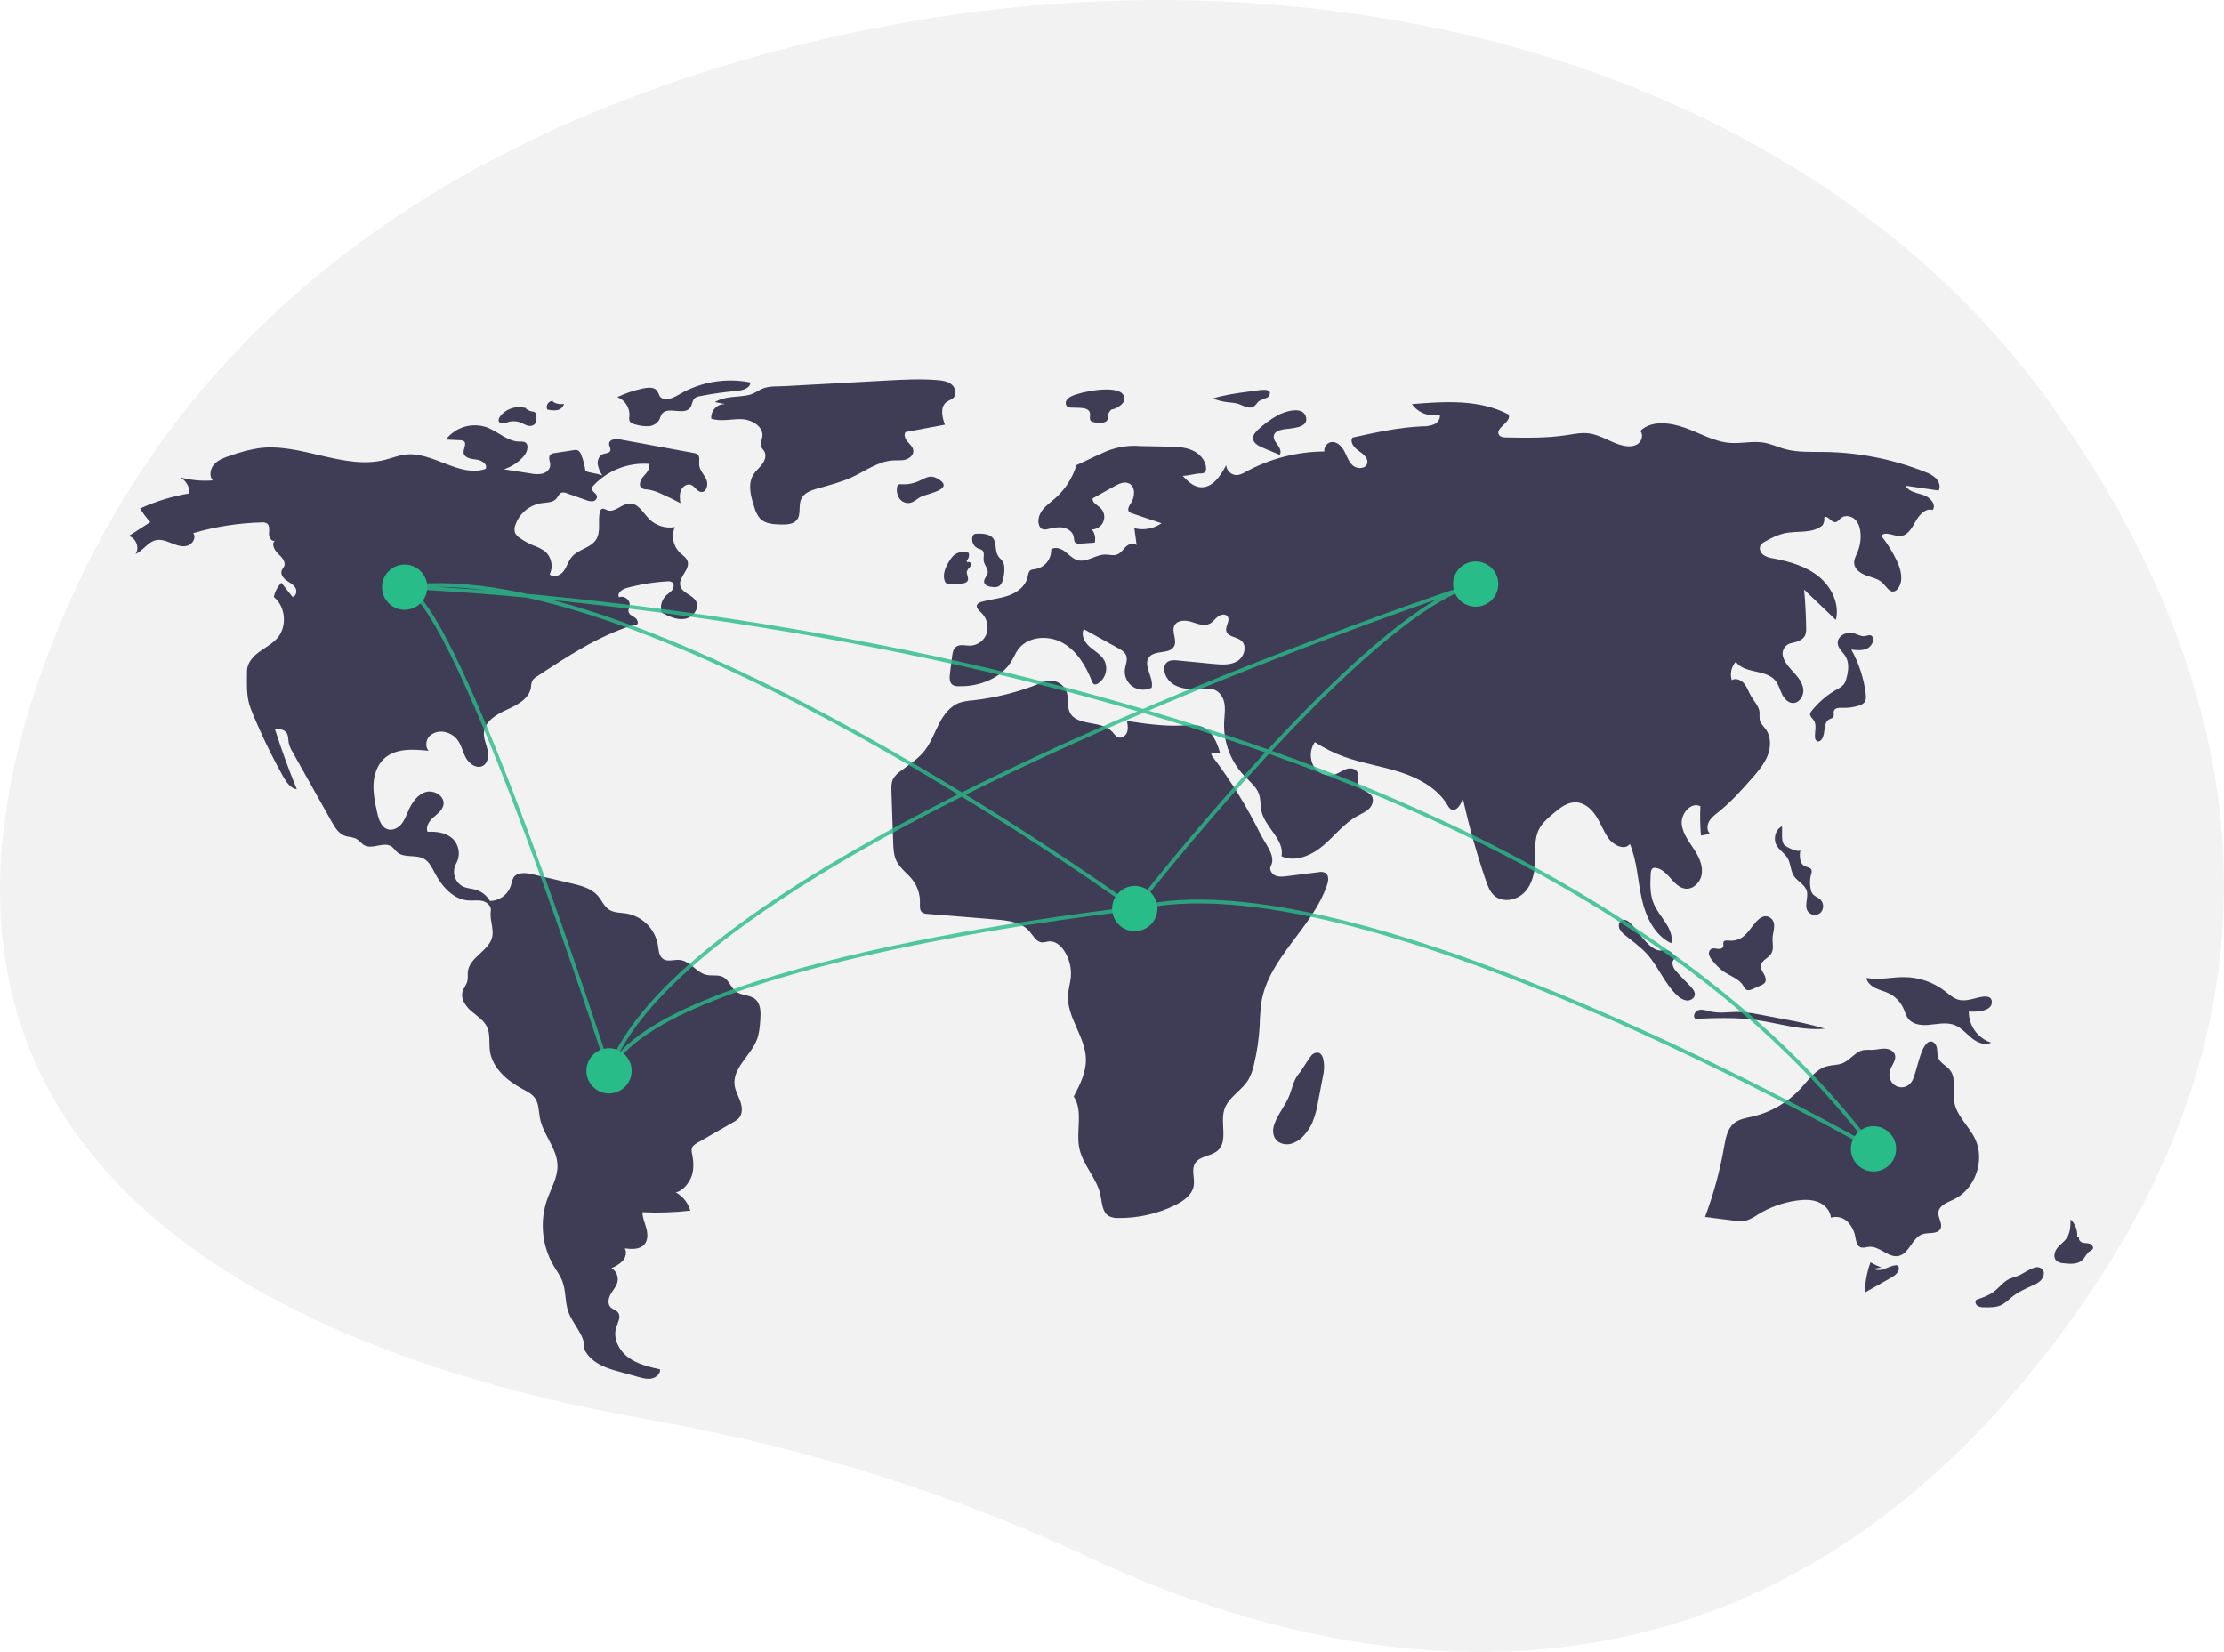
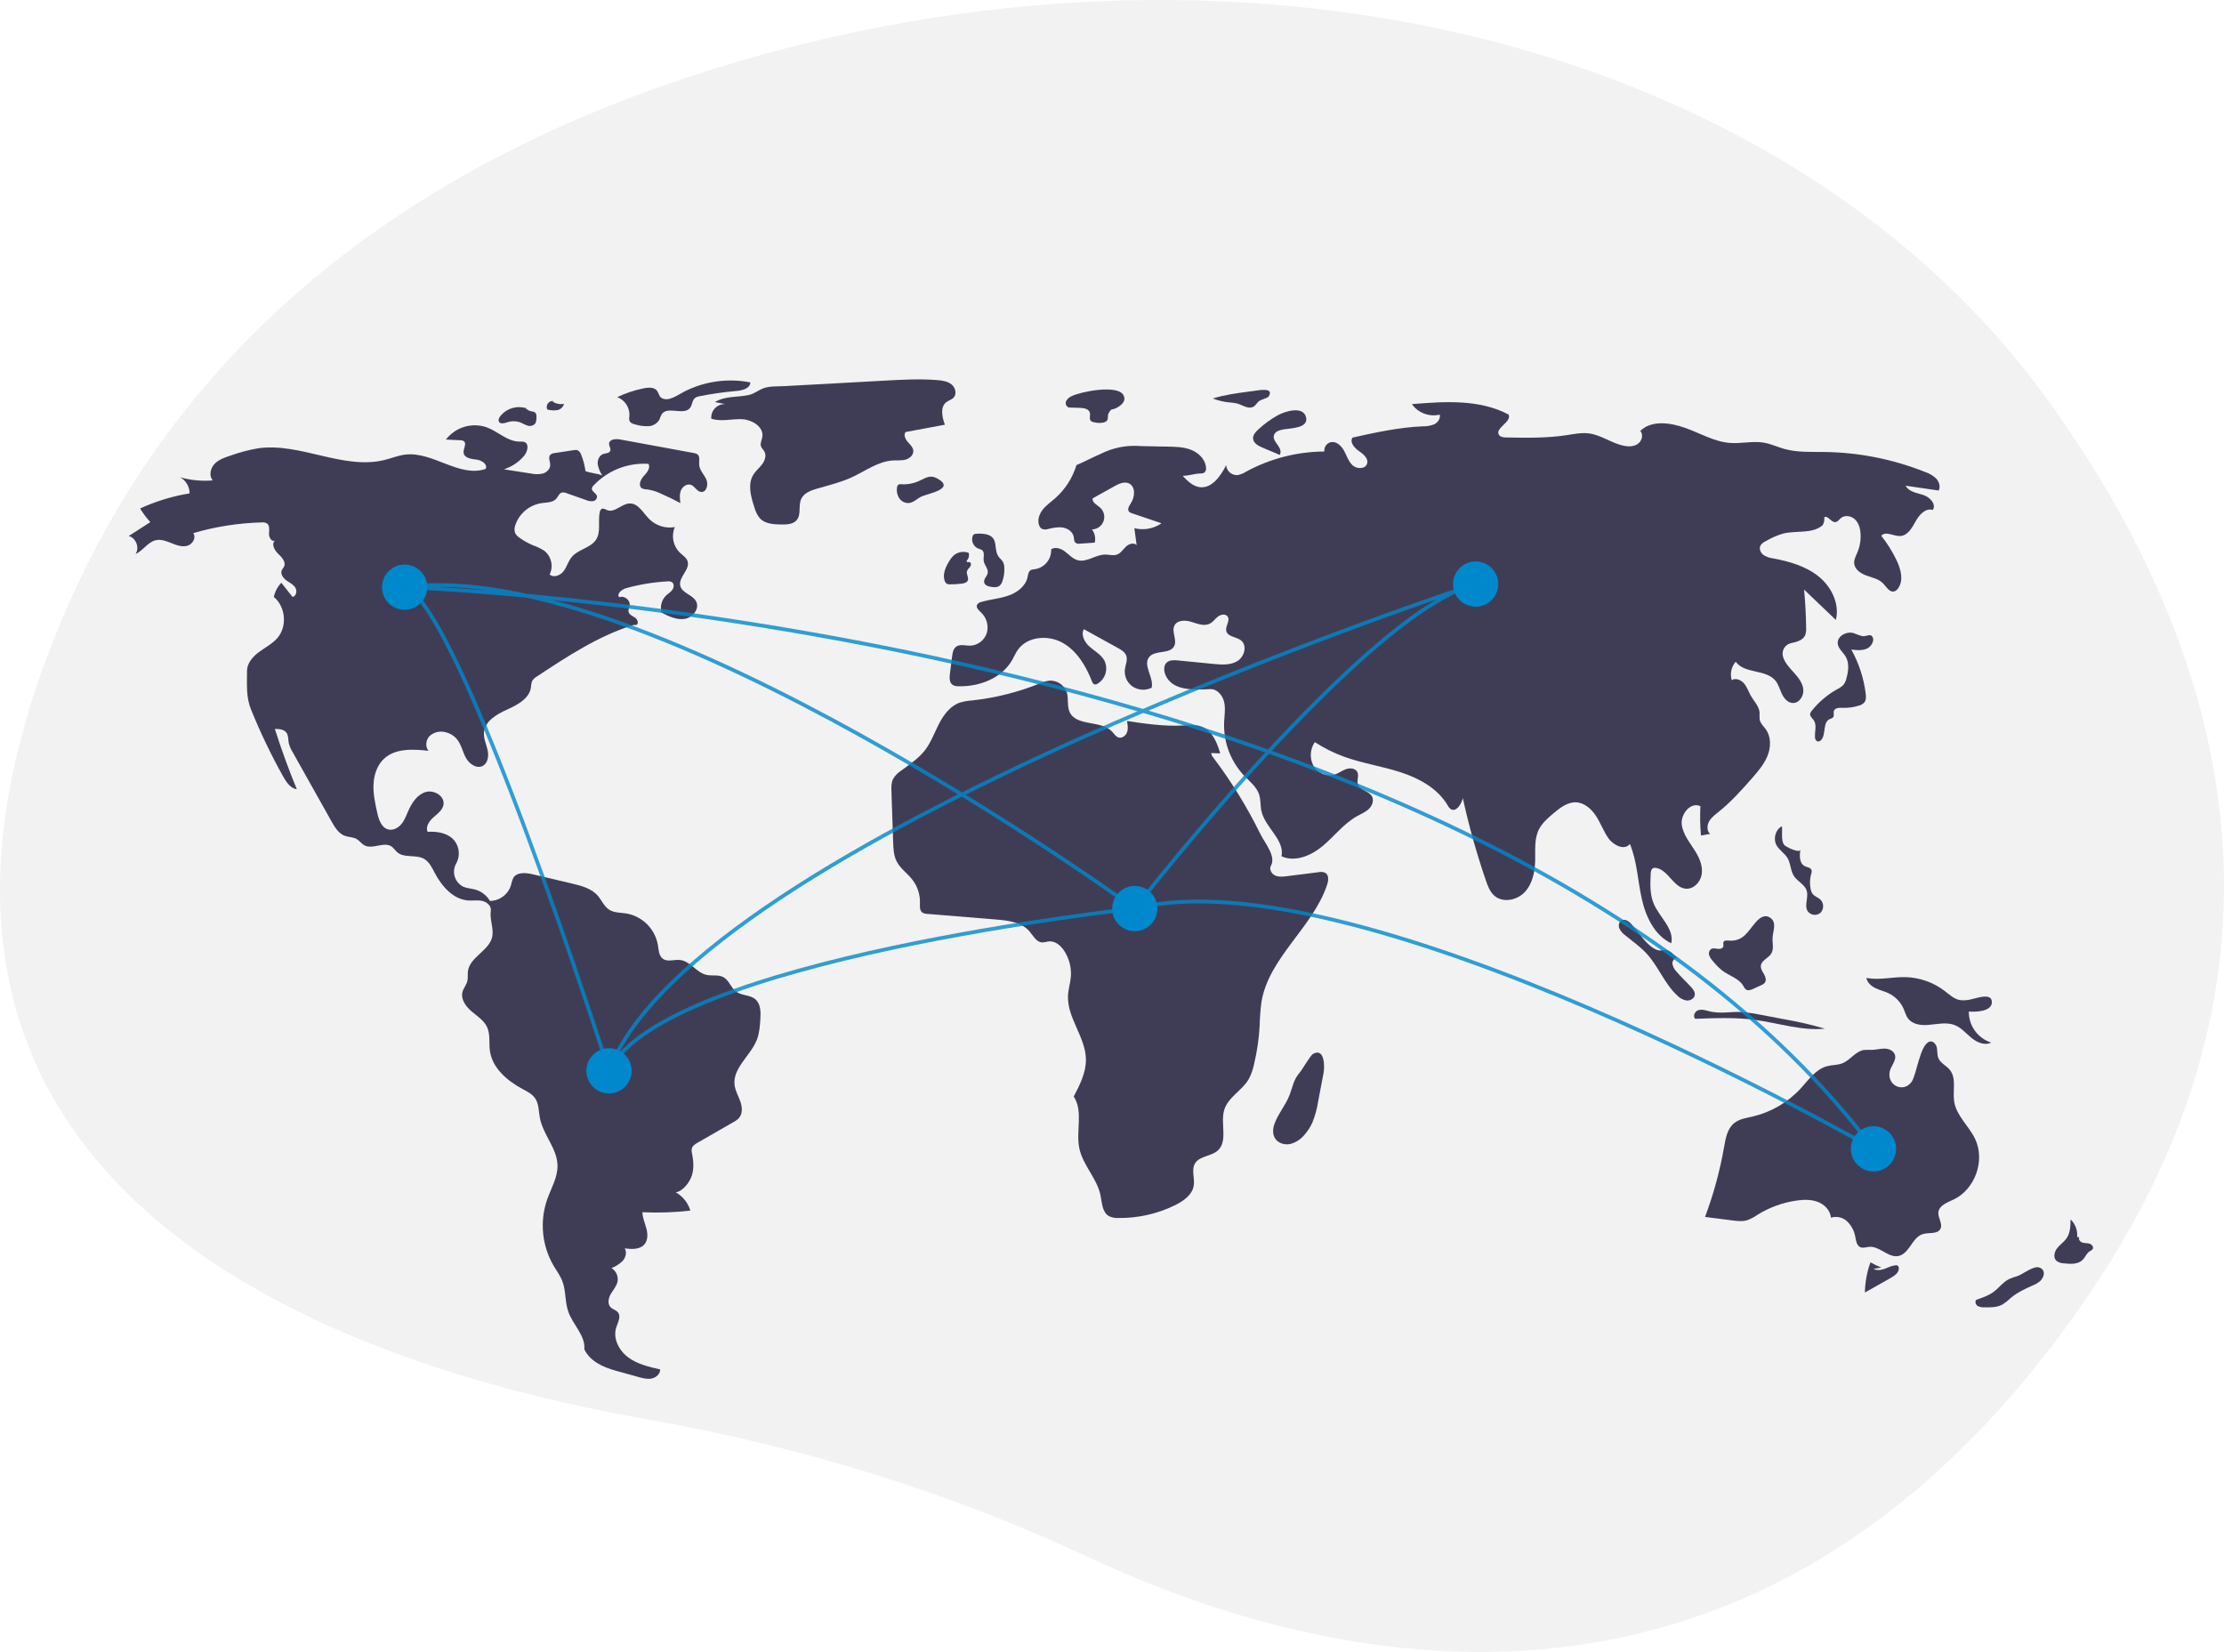
<svg xmlns="http://www.w3.org/2000/svg" id="e37c00f5-ff96-45aa-87ea-1a24b78ba7bd" data-name="Layer 1" width="1176.606" height="873.979" viewBox="0 0 1176.606 873.979">
  <path d="M1095.664,225.463C962.121,39.632,680.019-35.748,402.58,45.439,255.907,88.36,114.487,174.358,44.402,340.88-80.881,638.554,182.167,733.624,354.172,763.924c83.172,14.651,161.507,39.263,233.089,72.771C716.045,896.979,944,950.398,1115.894,699.286,1240.482,517.28,1184.616,349.244,1095.664,225.463Z" transform="translate(-11.69692 -13.01074)" fill="#f2f2f2" />
  <path d="M321.429,262.228a34.385,34.385,0,0,0-2.248-8.605,3.895,3.895,0,0,0-1.98-2.439,4.08,4.08,0,0,0-1.965-.022l-10.087,1.544a3.867,3.867,0,0,0-2.302.894c-1.314,1.382-.02,3.607-.06,5.513-.045,2.143-1.95,3.883-4.015,4.459a15.177,15.177,0,0,1-6.38-.079l-14.105-2.192a23.256,23.256,0,0,0,10.671-7.121c1.856-2.199,2.844-6.304.161-7.345a6.585,6.585,0,0,0-2.45-.197c-6.391.05-11.419-5.286-17.402-7.533a19.241,19.241,0,0,0-21.655,6.455l7.514.362a3.335,3.335,0,0,1,2.001.534c1.647,1.353-.401,3.952-.169,6.07.301,2.752,3.956,3.34,6.711,3.619s6.25,2.517,4.925,4.948c-13.847,4.769-27.937-9.323-42.479-7.588-3.68.439-7.156,1.885-10.749,2.794-21.951,5.554-44.644-9.264-67.068-6.126a85.163,85.163,0,0,0-14.64,3.861c-3.052,1.002-6.235,2.085-8.453,4.409s-3.061,6.298-.961,8.729a49.126,49.126,0,0,1-17.216-1.636,9.645,9.645,0,0,1,4.959,8.5A102.145,102.145,0,0,0,85.821,282.014a44.073,44.073,0,0,0,5.416,7.215l-11.445,7.353c3.867.974,5.866,6.247,3.617,9.54,4.009-1.784,6.494-6.398,10.782-7.333,2.809-.613,5.667.536,8.331,1.616s5.593,2.126,8.352,1.316,4.793-4.387,3.04-6.666a142.719,142.719,0,0,1,36.253-5.664,4.547,4.547,0,0,1,2.746.521c1.598,1.109,1.178,3.504,1.092,5.447s1.429,4.497,3.165,3.621c-2.043,1.772-.297,5.108,1.664,6.971s4.323,4.434,3.123,6.858c-.313.633-.845,1.139-1.146,1.777-.89,1.884.523,4.081,2.189,5.332s3.707,2.126,4.864,3.858.632,4.765-1.438,5.007l-5.882-7.469a15.314,15.314,0,0,0-3.974,7.53c6.238,5.099,7.176,15.478,1.954,21.613-2.669,3.135-6.464,5.04-9.776,7.486s-6.377,5.928-6.369,10.045c.014,7.113-.567,13.721,2.099,20.316a312.966,312.966,0,0,0,16.99,35.447c1.681,3.006,3.853,6.301,7.258,6.819q-6.455-15.714-11.621-31.917c2.243.009,4.836.187,6.151,2.004,1.089,1.505.855,3.551,1.193,5.378a16.659,16.659,0,0,0,2.124,4.994L187.123,447.636c1.704,3.034,3.658,6.292,6.913,7.521,2.082.786,4.49.638,6.406,1.769,1.502.887,2.513,2.46,4.044,3.296,4.329,2.361,10.349-2.167,14.394.652,1.157.806,1.893,2.087,2.958,3.01,3.736,3.236,9.865,1.071,14.179,3.485,2.78,1.556,4.22,4.667,5.703,7.486,3.714,7.062,9.723,13.981,17.683,14.543,2.5.177,5.054-.297,7.498.259s4.85,2.689,4.457,5.164c-.673,4.244,1.424,8.891.861,13.151-1.026,7.76-12.032,11.169-12.978,18.939-.207,1.701.117,3.457-.288,5.122-.496,2.041-2.029,3.702-2.574,5.731-1.032,3.844,1.722,7.67,4.748,10.256s6.635,4.816,8.289,8.437c1.748,3.827.89,8.289,1.458,12.457,1.241,9.1,9.102,15.847,17.191,20.197,2.465,1.325,5.111,2.608,6.706,4.908,2.082,3.001,1.875,6.957,2.57,10.543,1.703,8.782,9.095,16.017,9.305,24.96.149,6.356-3.384,12.122-5.495,18.12a42.257,42.257,0,0,0,3.451,35.046c1.579,2.666,3.467,5.18,4.584,8.07,1.993,5.158,1.346,11.02,3.184,16.235,2.43,6.895,9.106,12.589,8.467,19.872,3.031,6.294,9.724,9.387,16.454,11.26l12.062,3.357c2.309.643,4.723,1.291,7.074.825s4.596-2.418,4.535-4.815c-5.915-1.334-12.019-2.752-16.895-6.357s-8.216-10.023-6.366-15.797c.858-2.678,2.683-5.769.948-7.982-.993-1.267-2.81-1.598-3.931-2.753-1.748-1.803-1.147-4.831.109-7.005s3.073-4.116,3.579-6.576a6.861,6.861,0,0,0-3.216-7.138,17.054,17.054,0,0,0,5.97-3.831c1.57-1.793,2.295-4.557,1.06-6.595,3.668.465,7.997.693,10.405-2.113,1.923-2.24,1.79-5.59,1.031-8.442s-2.044-5.624-2.084-8.575a156.267,156.267,0,0,0,25.353-.86,16.439,16.439,0,0,0-7.708-9.654c3.811-.645,7.282-5.207,8.486-8.879s.897-7.673.153-11.465a6.152,6.152,0,0,1-.114-3.004c.429-1.368,1.772-2.202,3.015-2.916l18.914-10.863a11.017,11.017,0,0,0,3.025-2.233c1.982-2.328,1.688-5.841.673-8.725s-2.64-5.595-3.031-8.627c-1.169-9.068,8.538-15.574,11.813-24.109,1.286-3.35,1.548-6.991,1.796-10.57.267-3.844.287-8.31-2.665-10.787-2.829-2.375-7.251-1.845-10.211-4.054-2.714-2.025-3.651-5.958-6.616-7.594-2.693-1.486-6.07-.541-9.065-1.239-5.274-1.23-8.592-7.308-13.978-7.871-3.039-.318-6.478,1.168-8.969-.602-2.195-1.559-2.283-4.694-2.7-7.353a20.536,20.536,0,0,0-16.575-16.628c-3.133-.502-6.544-.312-9.209-2.033-2.699-1.744-3.937-5.008-6.057-7.422-3.417-3.891-8.798-5.274-13.84-6.459l-20.506-4.821c-3.64-.856-8.332-1.31-10.286,1.879a14.738,14.738,0,0,0-1.217,3.827,11.85,11.85,0,0,1-11.144,8.388,13.179,13.179,0,0,0-7.772-6.013c-2.079-.579-4.305-.644-6.288-1.496a8.833,8.833,0,0,1-3.833-12.253,10.995,10.995,0,0,0-1.879-13.225c-3.487-3.131-8.532-3.887-13.207-3.574-1.225-2.672.823-5.687,3.03-7.629s4.886-3.851,5.366-6.751c.756-4.561-5.064-8.026-9.483-6.666s-7.24,5.652-9.104,9.883c-1.07,2.428-1.979,4.984-3.667,7.031s-4.405,3.513-6.975,2.856c-3.639-.93-5.044-5.253-5.849-8.921-1.081-4.922-2.167-9.912-1.941-14.946s1.923-10.203,5.635-13.61c6.049-5.553,15.328-5.009,23.491-4.123-1.929-2.173-1.452-5.835.612-7.881a8.96,8.96,0,0,1,8.121-1.995,11.191,11.191,0,0,1,6.291,3.762c2.32,2.828,2.979,6.647,4.733,9.857s5.696,5.948,8.923,4.226c2.787-1.488,3.23-5.353,2.536-8.435s-2.167-6.08-1.916-9.229c.479-6.01,6.709-9.627,12.206-12.102S291.737,382.615,292.608,376.65a10.73,10.73,0,0,1,.652-3.42,6.709,6.709,0,0,1,2.461-2.315c16.044-10.603,32.355-21.335,50.692-27.129.954-.301,1.066.034,2.038-.203,1.361-.786.459-2.962-.846-3.838s-3.048-1.549-3.379-3.085c-.243-1.129.422-2.238.595-3.381.425-2.807-2.933-5.399-5.541-4.276-1.473-1.951,1.442-4.217,3.798-4.866a103.15,103.15,0,0,1,21.67-3.54,3.903,3.903,0,0,1,2.466.419c1.231.853,1.074,2.808.201,4.025s-2.229,1.981-3.316,3.011a9.053,9.053,0,0,0-2.348,9.105c3.826,1.946,7.986,3.95,12.223,3.264s7.999-5.447,6.007-9.249c-1.855-3.541-7.426-4.34-8.384-8.221-1.122-4.544,5.31-8.585,3.862-13.035-.635-1.949-2.577-3.097-4.068-4.504a12.221,12.221,0,0,1-2.674-13.552,15.419,15.419,0,0,1-13.523-4.232c-3.234-3.264-5.815-8.414-10.408-8.267-4.215.134-7.845,5.051-11.786,3.551-.97-.369-1.992-1.12-2.931-.68a2.422,2.422,0,0,0-1.093,1.815c-1.002,4.788.721,10.244-1.888,14.382-2.84,4.503-9.409,5.127-12.852,9.187-1.869,2.204-2.593,5.174-4.311,7.498s-5.364,3.801-7.425,1.776a10.235,10.235,0,0,0-2.78-12.445,27.309,27.309,0,0,0-6.141-2.987,36.422,36.422,0,0,1-6.861-3.824,6.758,6.758,0,0,1-2.519-2.695,6.141,6.141,0,0,1,.172-4.262,17.426,17.426,0,0,1,13.867-11.494c2.745-.373,5.94-.242,7.756-2.333.961-1.107,1.465-2.78,2.861-3.229a4.219,4.219,0,0,1,2.641.325l10.245,3.606a7.191,7.191,0,0,0,3.65.604,2.474,2.474,0,0,0,2.14-2.6c-.327-1.701-2.945-2.518-2.707-4.234a2.827,2.827,0,0,1,.857-1.441,36.629,36.629,0,0,1,29.051-11.472c1.293,2.124-.752,4.639-2.454,6.452s-3.069,5.052-1.011,6.448a5.643,5.643,0,0,0,2.728.614,23.819,23.819,0,0,1,7.261,2.202q5.311,2.311,10.417,5.057c-.301-2.245-.588-4.609.263-6.708s3.269-3.745,5.381-2.928c2.036.788,3.079,3.483,5.248,3.73,2.893.329,4.034-3.944,2.826-6.593s-3.6-4.867-3.8-7.772c-.135-1.96.611-4.39-.954-5.576a4.26,4.26,0,0,0-1.847-.648l-39.084-7.192c-2.321-.427-5.674-.1-5.777,2.258-.057,1.316,1.118,2.618.597,3.828-.556,1.291-2.381,1.173-3.711,1.63-2.063.709-3.098,3.158-2.9,5.331a14.834,14.834,0,0,0,2.448,6.008C327.82,263.487,323.971,263.291,321.429,262.228Z" transform="translate(-11.69692 -13.01074)" fill="#3f3d56" />
  <path d="M290.244,229.051a12.656,12.656,0,0,0-13.902,4.164c-.644.847-1.184,2.015-.645,2.933.772,1.315,2.741.796,4.192.325a10.549,10.549,0,0,1,6.621-.158c1.363.468,2.581,1.295,3.95,1.745a3.978,3.978,0,0,0,4.056-.593c.939-.958.998-2.447 1-3.788a3.047,3.047,0,0,0-.776-2.504,3.981,3.981,0,0,0-1.796-.531,6.185,6.185,0,0,1-3.619-2.115" transform="translate(-11.69692 -13.01074)" fill="#3f3d56" />
  <path d="M304.337,225.127a3.22,3.22,0,0,0-3.112,4.534,13.05,13.05,0,0,0,5.203.339,4.447,4.447,0,0,0,3.637-3.334,8.372,8.372,0,0,1-5.928-1.132" transform="translate(-11.69692 -13.01074)" fill="#3f3d56" />
  <path d="M351.62,218.574a59.853,59.853,0,0,0-13.342,4.532,10.024,10.024,0,0,1,6.402,10.068,5.243,5.243,0,0,0,.061,2.489c.49,1.188,1.91,1.634,3.158,1.939a20.823,20.823,0,0,0,6.927.884,7.056,7.056,0,0,0,5.734-3.504,24.972,24.972,0,0,1,1.192-2.819c2.992-4.557,11.881.953,15.094-3.451,1.132-1.552,1.028-3.887,2.503-5.116a5.624,5.624,0,0,1,2.574-.982,180.731,180.731,0,0,1,19.548-2.784c3.109-.271,7.162-1.387,7.188-4.508a54.149,54.149,0,0,0-34.541,4.647c-3.85,1.929-8.943,5.985-12.652,3.429-1.389-.957-1.32-3.535-3.231-4.612C356.281,217.686,353.694,218.133,351.62,218.574Z" transform="translate(-11.69692 -13.01074)" fill="#3f3d56" />
  <path d="M389.919,225.736l5.497,1.056a7.124,7.124,0,0,0-7.413,7.72c5.148,1.72,10.761.046,16.184.275s11.733,4.102,10.807,9.451c-.28,1.617-1.214,3.233-.728,4.801.34,1.099,1.31,1.878,1.856,2.89,1.14,2.109.229,4.776-1.21,6.693s-3.374,3.446-4.637,5.483c-3.142,5.067-1.357,11.617.515,17.277a15.231,15.231,0,0,0,2.929,5.849c2.773,2.948,7.292,3.205,11.338,3.264,2.945.043,6.32-.103,8.182-2.385,2.432-2.979.731-7.628,2.332-11.125,1.454-3.176,5.159-4.538,8.515-5.504,6.149-1.77,12.416-3.275,18.229-5.949,7.219-3.32,13.965-8.495,21.899-8.922,2.226-.12,4.507.143,6.651-.467s4.181-2.464,4.019-4.687c-.139-1.9-1.746-3.294-3.002-4.726s-2.242-3.634-1.088-5.149l20.797-3.884c-1.474-4.017-2.623-9.309.765-11.924,1.222-.944,2.859-1.321,3.899-2.461,1.774-1.944.882-5.293-1.166-6.946s-4.816-2.037-7.438-2.255c-9.119-.757-18.29-.257-27.426.244q-26.79,1.468-53.58,2.937c-3.595.197-7.746-.104-11.044,1.123-2.792,1.038-4.776,2.945-7.969,3.614C401.739,223.264,395.252,222.427,389.919,225.736Z" transform="translate(-11.69692 -13.01074)" fill="#3f3d56" />
  <path d="M488.403,269.189a2.212,2.212,0,0,0-1.6.363,2.02,2.02,0,0,0-.521,1.234,8.149,8.149,0,0,0,1.184,5.832,5.711,5.711,0,0,0,5.228,2.506c2.475-.316,4.3-2.427,6.575-3.458,3.507-1.587,18.403-4.061,8.099-9.627-3.551-1.918-5.845-.225-8.644,1.039A19.669,19.669,0,0,1,488.403,269.189Z" transform="translate(-11.69692 -13.01074)" fill="#3f3d56" />
  <path d="M578.653,222.593a5.883,5.883,0,0,0-2.862,2.492,2.514,2.514,0,0,0,.943,3.335,3.752,3.752,0,0,0,1.404.223l4.892.146c2.078.062,4.674.505,5.233,2.508.415,1.487-.513,3.398.606,4.461a3.155,3.155,0,0,0,1.664.649,11.341,11.341,0,0,0,4.929.159c3.56-.955,1.689-3.127,2.81-5.062,1.715-2.96,1.418-1.168,4.441-2.864,2.232-1.253,5.116-3.525,3.253-6.718C602.727,216.368,583.434,220.208,578.653,222.593Z" transform="translate(-11.69692 -13.01074)" fill="#3f3d56" />
  <path d="M675.212,219.802l-2.841.379c-6.406.855-12.848,1.718-19.018,3.641a31.652,31.652,0,0,0,8.329,2.044,25.585,25.585,0,0,1,4.665.663c2.725.811,5.471,2.906,8.104,1.833,1.632-.665,2.165-2.365,3.517-3.266.934-.622,4.475-1.629,4.871-2.257C686.04,217.764,677.672,219.474,675.212,219.802Z" transform="translate(-11.69692 -13.01074)" fill="#3f3d56" />
  <path d="M687.686,232.713A53.277,53.277,0,0,0,677.203,240.39c-1.335,1.255-2.698,2.815-2.577,4.643.161,2.429,2.749,3.839,4.991,4.788l9.081,3.845c1.102-1.553.093-3.696-1.045-5.222s-2.492-3.291-1.989-5.128c.574-2.095,3.129-2.81,5.271-3.171,3.491-.588,12.907-.541,11.776-6.167C701.378,227.35,691.19,230.754,687.686,232.713Z" transform="translate(-11.69692 -13.01074)" fill="#3f3d56" />
  <path d="M685.86,607.84c-.865,2.503-.947,5.451.549,7.637,1.678,2.452,5.036,3.366,7.942,2.744a14.307,14.307,0,0,0,7.374-4.741,25.392,25.392,0,0,0,4.241-6.504,50.767,50.767,0,0,0,3.144-11.502l2.82-14.804c.63-3.309.606-13.452-5.475-10.147-1.661.903-5.508,8.031-7.249,10.053-3.138,3.643-3.553,7.178-5.205,11.592C691.931,597.695,687.773,602.303,685.86,607.84Z" transform="translate(-11.69692 -13.01074)" fill="#3f3d56" />
  <path d="M1007.042,683.597a44.332,44.332,0,0,1-5.778-2.751,48.707,48.707,0,0,0-2.929,15.965l13.616-7.705c2.048-1.159,4.37-2.769,4.326-5.123a1.621,1.621,0,0,0-.753-1.474,1.836,1.836,0,0,0-.955-.112c-2.019.168-3.86,1.162-5.764,1.853s-4.132,1.056-5.879.031" transform="translate(-11.69692 -13.01074)" fill="#3f3d56" />
  <path d="M1078.869,688.172a29.472,29.472,0,0,0-4.366,1.567c-3.125,1.59-5.25,4.609-8.062,6.703-2.691,2.004-5.93,3.104-9.11,4.174-.935.827-.506,2.492.51,3.218a6.315,6.315,0,0,0,3.596.808c3.303.073,6.784.105,9.677-1.491a30.518,30.518,0,0,0,4.556-3.616c3.383-2.823,7.446-4.685,11.467-6.485a13.162,13.162,0,0,0,3.997-2.39c2.527-2.49,2.705-6.331-.939-7.178C1087.251,682.798,1081.672,687.265,1078.869,688.172Z" transform="translate(-11.69692 -13.01074)" fill="#3f3d56" />
  <path d="M1110.605,667.441a11.359,11.359,0,0,0-3.475-9.307c-.037,3.428-.141,7.079-2.069,9.914-1.374,2.02-3.527,3.384-5.032,5.307s-2.173,4.973-.408,6.661a6.615,6.615,0,0,0,3.92,1.35c3.514.414,7.581.644,10.045-1.894,1.345-1.386,1.999-3.438,3.64-4.456a4.429,4.429,0,0,0,1.597-1.143c.677-1.077-.399-2.496-1.611-2.884s-2.547-.206-3.764-.574-2.335-1.738-1.71-2.846" transform="translate(-11.69692 -13.01074)" fill="#3f3d56" />
  <path d="M1054.2,541.77a15.795,15.795,0,0,1-5.636.332c-3.128-.575-5.563-2.933-8.088-4.866A35.677,35.677,0,0,0,1019.63,529.953c-6.863-.13-13.789,1.73-20.529.433.44,2.449,2.536,4.286,4.772,5.378s4.704,1.641,6.951,2.711a16.597,16.597,0,0,1,8.039,8.363c.724,1.689,1.179,3.528,2.275,5.003,2.241,3.015,6.488,3.677,10.236,3.43,4.887-.321,9.991-1.727,14.537.094,3.478,1.393,5.967,4.437,8.871,6.804s6.994,4.124,10.329,2.416a17.075,17.075,0,0,1-11.814-16.43c3.27.301,12.69.184,12.183-5.373C1065.05,538.072,1057.008,541.262,1054.2,541.77Z" transform="translate(-11.69692 -13.01074)" fill="#3f3d56" />
  <path d="M1011.417,580.087c.581-3.185,3.757-5.997,2.767-9.08-.684-2.132-3.156-3.184-5.394-3.237s-4.437.614-6.675.677a32.53,32.53,0,0,0-4.371.062c-4.442.73-7.181,5.387-11.367,7.042-2.546,1.007-5.406.814-8.053,1.51-6.01,1.58-9.813,7.259-14.014,11.838a50.011,50.011,0,0,1-25.384,14.804c-3.417.791-7.09,1.297-9.807,3.517-3.597,2.939-4.482,7.977-5.282,12.552a207.333,207.333,0,0,1-10.093,37.051l14.27,1.822c2.713.346,5.524.685,8.139-.118a23.628,23.628,0,0,0,5.353-2.852,53.442,53.442,0,0,1,20.879-7.537c3.737-.513,7.655-.607,11.162.782s6.516,4.539,6.809,8.3a8.767,8.767,0,0,1,8.762,2.131,15.231,15.231,0,0,1,4.183,8.351c.376,1.952.752,4.292,2.564,5.111,1.478.668,3.173-.051,4.79-.181,5.486-.439,10.039,5.958,15.432,4.857,5.784-1.181,7.203-9.843,12.846-11.578,3.241-.996,7.786.215,9.338-2.799,1.368-2.657-1.361-5.723-1.08-8.698.346-3.663,4.667-5.218,7.998-6.781,11.484-5.389,16.934-20.845,11.369-32.245-3.297-6.754-9.785-12.071-10.983-19.491-.922-5.709,1.329-12.366-2.311-16.859-1.852-2.286-4.987-3.548-6.088-6.275-.694-1.717-.415-3.665-.788-5.479s-1.956-3.711-3.747-3.241c-5.199,1.365-6.858,17.425-9.641,21.327C1018.77,591.302,1010.084,587.395,1011.417,580.087Z" transform="translate(-11.69692 -13.01074)" fill="#3f3d56" />
  <path d="M915.322,547.838c-1.777-.498-3.717-.989-5.419-.277s-2.696,3.211-1.33,4.451c10.688-.416,21.442-.83,32.04.622,12.21,1.672,24.294,5.815,36.558,4.596a186.054,186.054,0,0,0-21.326-4.949l-12.006-2.293a92.83,92.83,0,0,0-9.749-1.506C927.241,547.916,922.057,549.726,915.322,547.838Z" transform="translate(-11.69692 -13.01074)" fill="#3f3d56" />
  <path d="M926.023,510.612c-.887-.074-1.986-.138-2.445.625-.439.729.063,1.692-.172,2.509-.322,1.117-1.785,1.402-2.937,1.25s-2.398-.516-3.419.039a2.898,2.898,0,0,0-1.121,3.292,8.475,8.475,0,0,0,1.976,3.15,32.185,32.185,0,0,0,5.128,5.143c3.674,2.712,8.65,4.018,10.964,7.955a5.278,5.278,0,0,0,1.464,1.971c1.111.704,2.559.168,3.755-.378l4.192-1.915a4.762,4.762,0,0,0,1.96-1.333c.958-1.299.369-3.147-.434-4.547s-1.833-2.849-1.66-4.454c.308-2.862,3.987-3.956,5.5-6.405,1.525-2.468.532-5.648.708-8.544.206-3.387,2.334-7.792-1.09-10.323-2.91-2.151-5.691-.163-7.78,2.211C936.205,505.866,934.122,511.288,926.023,510.612Z" transform="translate(-11.69692 -13.01074)" fill="#3f3d56" />
  <path d="M951.468,460.009c1.431,2.74,4.415,4.376,5.975,7.044,1.692,2.893,1.499,6.63,3.334,9.434,1.883,2.877,5.672,4.404,6.728,7.675,1.153,3.572-1.463,7.913.622,11.034a4.632,4.632,0,0,0,6.794.624,4.984,4.984,0,0,0-.206-6.954c-1.234-1.126-3.007-1.612-4.038-2.927a6.141,6.141,0,0,1-1.046-2.546,16.669,16.669,0,0,1,.262-7.989,3.555,3.555,0,0,0,.201-2.09c-.464-1.349-2.29-1.444-3.572-2.07-2.911-1.421-2.841-5.53-2.332-8.729-.339,2.13-7.926-1.493-8.72-2.699-1.578-2.397-.719-7.02-1.032-9.669C951.032,451.791,949.718,456.659,951.468,460.009Z" transform="translate(-11.69692 -13.01074)" fill="#3f3d56" />
  <path d="M875.031,502.171c-1.4-1.568-3.51-3.208-5.387-2.262-1.432.721-1.826,2.703-1.265,4.205a9.257,9.257,0,0,0,3.055,3.642c3.913,3.227,8.126,6.139,11.539,9.89,6.108,6.713,9.344,15.77,15.987,21.954a8.967,8.967,0,0,0,5.034,2.724c1.935.18,4.109-1.059,4.331-2.99.183-1.591-.926-3.014-2.009-4.193-2.581-2.807-5.406-5.391-7.842-8.323a6.994,6.994,0,0,1-2.004-4.186c-.012-1.579,1.428-3.232,2.958-2.841-1.861-.476-3.241-3.576-5.972-4.159-2.282-.487-2.835.926-5.551-.239C882.724,513.172,878.659,506.233,875.031,502.171Z" transform="translate(-11.69692 -13.01074)" fill="#3f3d56" />
  <path d="M996.764,349.525a42.899,42.899,0,0,1-4.377-1.563c-3.847-1.155-8.936,1.673-8.423,5.656.341,2.647,2.804,4.431,4.164,6.727,2.017,3.404,1.479,7.722.419,11.535a9.017,9.017,0,0,1-1.455,3.282A11.116,11.116,0,0,1,983.644,377.64a46.103,46.103,0,0,0-13.49,11.46,3.303,3.303,0,0,0-.815,1.536c-.183,1.345,1.168,2.325,1.933,3.446,1.698,2.492.471,5.845.638,8.855a2.504,2.504,0,0,0,1.055,2.197c1.023.52,2.236-.363,2.791-1.368,1.841-3.335.454-8.687,3.907-10.295.653-.304,1.445-.432,1.881-1.006.691-.91.024-2.258.375-3.346.526-1.633,2.76-1.707,4.475-1.634a25.398,25.398,0,0,0,8.724-1.161,5.807,5.807,0,0,0,2.888-1.672c1.032-1.288.941-3.12.734-4.758a64.492,64.492,0,0,0-7.62-23.25c3.033.387,6.333.723,8.95-.858,1.466-.885,3.223-3.532,2.496-5.334C1001.418,347.603,999.341,350.001,996.764,349.525Z" transform="translate(-11.69692 -13.01074)" fill="#3f3d56" />
  <path d="M607.915,394.431c.363,1.947.72,3.997.082,5.871s-2.645,3.441-4.54,2.867c-1.471-.446-2.32-1.925-3.365-3.052-5.808-6.27-18.912-2.64-22.5-10.397-1.464-3.166-.469-6.959-1.468-10.301a9.169,9.169,0,0,0-9.285-6.308,19.08,19.08,0,0,0-5.343,1.595,134.727,134.727,0,0,1-35.401,8.854,29.087,29.087,0,0,0-6.802,1.238c-4.988,1.808-8.396,6.432-10.821,11.151s-4.216,9.827-7.468,14.019c-3.417,4.406-8.206,7.491-12.673,10.828a12.93,12.93,0,0,0-4.181,4.382c-.968,1.988-.914,4.301-.839,6.511l.913,26.844c.117,3.453.265,7.029,1.81,10.119,1.93,3.858,5.742,6.386,8.386,9.794a19.183,19.183,0,0,1,3.98,12.251c-.056,1.777-.233,3.879,1.151,4.995a5.062,5.062,0,0,0,2.83.814l36.312,2.972c6.387.523,13.466,1.382,17.637,6.249,1.968,2.297,3.549,5.6,6.564,5.846,1.293.106,2.551-.425,3.845-.528,3.263-.258,6.13,2.218,7.939,4.946a21.943,21.943,0,0,1,3.525,14.08c-.297,3.112-1.261,6.137-1.469,9.256-.791,11.868,9.269,22.179,9.464,34.071.115,6.995-3.206,13.531-6.444,19.733,5.225,7.916.947,18.457,3.027,27.711,1.974,8.78,9.294,15.653,11.118,24.465.835,4.034.883,8.998,4.441,11.076a10.122,10.122,0,0,0,5.025,1.006,66.242,66.242,0,0,0,30.165-6.867c4.399-2.183,8.957-5.441,9.725-10.291.62-3.911-1.364-8.286.655-11.693,2.379-4.015,8.473-3.697,11.974-6.784,5.679-5.008,1.251-14.56,3.551-21.773,2.068-6.484,9.187-9.929,12.716-15.748a27.986,27.986,0,0,0,2.955-8.009,114.243,114.243,0,0,0,3.007-20.426,122.436,122.436,0,0,1,.924-12.511c3.805-23.638,27.173-39.466,34.76-62.174.725-2.169,1.065-5.057-.864-6.284a5.525,5.525,0,0,0-3.674-.385l-16.739,2.11c-2.079.262-4.283.507-6.192-.356s-3.278-3.279-2.265-5.114c2.843-5.15-3.005-11.657-5.603-16.935a249.894,249.894,0,0,0-24.885-40.357,4.102,4.102,0,0,1-1.091-2.369l4.751.158c-1.604-5.754-4.25-12.051-9.841-14.156-3.15-1.186-6.639-.776-10-.592C627.764,397.358,617.443,395.904,607.915,394.431Z" transform="translate(-11.69692 -13.01074)" fill="#3f3d56" />
  <path d="M637.399,264.755c2.519,2.675,5.342,5.512,8.987,5.978,6.438.824,11.067-5.834,14.014-11.617a5.676,5.676,0,0,0,5.923,5.251,11.693,11.693,0,0,0,4.455-1.742,87.765,87.765,0,0,1,41.579-10.748,4.49,4.49,0,0,1,3.429-4.936c2.955-.586,5.618,1.969,7.043,4.624s2.315,5.731,4.58,7.718,6.65,1.9,7.545-.977c.859-2.762-2.019-5.118-4.409-6.746s-4.91-4.642-3.301-7.046c12.213-2.704,24.502-5.417,37-5.955a15.494,15.494,0,0,0,6.228-1.073c1.906-.935,3.421-3.058,2.908-5.119a14.104,14.104,0,0,1-14.718-5.552c17.341-1.431,35.785-2.651,51.153,5.509,1.844,3.959-7.555,7.253-5.04,10.824.802,1.139,2.409,1.272,3.802,1.298,10.679.198,21.421.393,31.98-1.22,3.859-.589,7.756-1.421,11.63-.943,6.453.796,11.972,5.101,18.32,6.505,2.584.571,5.481.591,7.659-.912s3.114-4.925,1.329-6.878c5.977-5.858,15.897-4.406,23.783-1.602s15.355,7.327,23.701,7.953c5.985.448,12.053-1.162,17.966-.138,3.716.643,7.175,2.296,10.807,3.312,6.869,1.921,14.136,1.515,21.268,1.608a149.022,149.022,0,0,1,53.106,10.553,15.789,15.789,0,0,1,5.904,3.488c1.573,1.685,2.376,4.303,1.318,6.351l-17.473-2.553c1.646,3.241,5.905,3.793,9.364,4.911s7.045,4.938,4.966,7.92c-3.748-1.193-7.144,2.554-9.037,6.001s-4.2,7.576-8.127,7.786c-3.517.188-7.77-2.806-10.062-.133a68.629,68.629,0,0,1,8.085,12.927c2.265,4.718,3.878,10.663.817,14.908a3.864,3.864,0,0,1-2.066,1.602c-2.5.633-4.124-2.425-5.917-4.279-2.259-2.336-5.676-2.997-8.735-4.093s-6.282-3.25-6.521-6.491c-.149-2.016.916-3.891,1.7-5.754a22.17,22.17,0,0,0,1.684-9.944c-.172-2.735-.939-5.581-2.903-7.492s-5.356-2.517-7.465-.767c-.984.817-1.773,2.123-3.05,2.172-2.258.086-3.991-3.85-5.808-2.506a6.172,6.172,0,0,1-.839,4.128c-5.421,4.714-13.748,2.72-20.736,4.385a38.921,38.921,0,0,0-9.461,4.132,6.087,6.087,0,0,0-2.704,2.27c-.872,1.695.089,3.866,1.627,4.993a12.917,12.917,0,0,0,5.365,1.831c8.52,1.614,17.163,4.111,23.889,9.583s11.137,14.518,9.009,22.924l-16.801-16.054q.957,10.111,1.086,20.277a9.116,9.116,0,0,1-.533,3.9c-1.198,2.645-4.444,3.536-7.289,4.12a5.709,5.709,0,0,0-4.383,7.315c1.011,3.294,3.531,5.863,5.838,8.422s4.578,5.468,4.88,8.9-2.288,7.302-5.725,7.063c-2.606-.181-4.539-2.514-5.651-4.878s-1.773-4.997-3.443-7.006c-5.055-6.08-16.409-3.475-20.937-9.956a10.241,10.241,0,0,0-2.118,9.746c2.107-1.319,4.991-.093,6.574,1.823s2.33,4.373,3.573,6.525c1.677,2.904,4.347,5.479,4.581,8.825a28.845,28.845,0,0,0,.064,3.795c.416,2.027,2.129,3.483,3.317,5.177,2.764,3.943,2.628,9.359.846,13.833s-4.983,8.212-8.153,11.836c-5.538,6.33-11.189,12.623-17.754,17.88-1.873,1.5-3.873,2.975-5.039,5.072s-1.227,5.041.566,6.636c-1.283.064-3.584.695-4.866.759a113.141,113.141,0,0,1-.293-15.477c-5.063-2.431-10.514,4.079-9.86,9.657s4.688,10.054,7.56,14.88c2.1,3.529,3.662,7.644,2.96,11.69s-4.313,7.779-8.405,7.423c-6.508-.568-9.23-9.91-15.674-10.979a2.633,2.633,0,0,0-1.696.168c-.957.525-1.123,1.805-1.177,2.895-.264,5.349-.492,10.911,1.596,15.843,3.055,7.215,10.946,13.275,9.291,20.933-8.918-4.145-13.554-14.146-15.66-23.752s-2.456-19.691-6.23-28.772c-2.865,3.673-8.888.637-11.507-3.216-2.482-3.653-4.01-7.878-6.419-11.581s-6.097-7.017-10.509-7.221c-4.625-.213-8.637,2.961-12.165,5.96-2.901,2.466-5.879,5.029-7.575,8.439-2.468,4.961-1.822,10.809-1.941,16.349-.129,5.989-1.398,12.307-5.479,16.691s-11.615,5.911-16.117,1.96c-2.35-2.063-3.488-5.145-4.502-8.103A396.684,396.684,0,0,1,785.596,435.269c-.756,3.36-3.707,7.692-6.526,5.712a5.844,5.844,0,0,1-1.504-1.937c-5.258-8.912-14.996-14.258-24.835-17.463s-20.191-4.7-29.92-8.223a75.787,75.787,0,0,1-15.521-7.731,12.207,12.207,0,0,0-.746,12.487c2.158,3.822,7.042,6.033,11.223,4.697,2.16-.69,3.985-2.19,6.129-2.931s5.021-.377,5.958,1.688c.897,1.977-.459,4.368.214,6.432,1.025,3.144,5.766,3.386,7.424,6.247,1.234,2.128.219,4.955-1.543,6.672s-4.111,2.66-6.261,3.855c-6.976,3.879-11.937,10.502-18.034,15.654s-14.699,8.914-21.965,5.609c1.732-8.77-8.715-15.209-10.637-23.939-.633-2.874-.305-5.926-1.208-8.726-1.308-4.054-4.905-6.842-7.856-9.915a38.912,38.912,0,0,1-10.673-28.31c.159-3.608.822-7.275 0-10.792s-3.734-6.921-7.342-6.762c-8.241.364-18.623.977-22.947-6.048-1.543-2.507-2.215-6.18.016-8.101,1.574-1.355,3.897-1.227,5.964-1.024l18.568,1.827c4.343.427,9.037.78,12.764-1.491s5.342-8.297,1.891-10.968c-2.521-1.952-7.039-1.846-7.772-4.949-.61-2.584,2.25-5.517.705-7.677-1.108-1.549-3.598-1.119-5.108.042s-2.604,2.859-4.293,3.738c-2.963,1.542-6.503.074-9.691-.923s-7.461-1.082-9.007,1.879c-1.729,3.311,1.534,7.65-.182,10.968-2.269,4.387-9.953,1.889-13.139,5.663-3.656,4.33,2.488,10.786,1.255,16.318a10.158,10.158,0,0,1-10.007-.562,9.72,9.72,0,0,1-4.201-9.051c.305-2.488,1.603-5.028.733-7.38-.703-1.901-2.612-3.033-4.386-4.013l-18.044-9.971c-1.675,3.108.443,6.96,3.091,9.295s5.967,4.092,7.707,7.164a9.404,9.404,0,0,1-3.539,12.398,2.171,2.171,0,0,1-1.789.312,2.495,2.495,0,0,1-1.16-1.56c-3.184-8.147-7.964-16.18-15.606-20.436s-18.623-3.381-23.634,3.789c-1.19,1.703-1.989,3.644-3.026,5.444-5.509,9.565-17.319,14.095-28.354,13.799a5.63,5.63,0,0,1-3.093-.727c-1.783-1.232-1.703-3.845-1.43-5.995l1.158-9.124c.233-1.832.57-3.857,2.02-5.001,2.044-1.612,4.993-.595,7.596-.632a9.627,9.627,0,0,0,8.738-6.744,10.849,10.849,0,0,0-3.02-10.789c-1.193-1.121-2.795-2.528-2.164-4.039a3.339,3.339,0,0,1,2.342-1.577c4.676-1.358,9.617-1.714,14.215-3.316s9.057-4.88,10.146-9.626c.334-1.454.486-3.216,1.792-3.937a5.374,5.374,0,0,1,2.071-.423,10.078,10.078,0,0,0,8.644-10.506c2.204-1.54,5.291-.407,7.423,1.231s4.014,3.801,6.608,4.507c4.834,1.316,9.506-2.964,14.516-2.984,2.107-.008,4.288.737,6.27.022,2.009-.724,3.209-2.724,4.751-4.202s4.248-2.379,5.672-.787l-1.213-8.982a17.658,17.658,0,0,0,14.371-2.598l-15.672-5.295a3.407,3.407,0,0,1-1.466-.784c-1.139-1.227-.008-3.139.919-4.533,2.216-3.336,2.589-8.832-1.056-10.493-2.488-1.134-5.344.227-7.732,1.559L589.752,276.674c-.363,2.174,2.295,3.407,3.943,4.871a6.611,6.611,0,0,1-4.311,11.552,8.238,8.238,0,0,1,1.471,6.984l-7.696.554a3.334,3.334,0,0,1-2.496-.487c-.823-.731-.712-2.012-.902-3.096-.46-2.617-3.023-4.451-5.638-4.921s-5.291.133-7.88.728a4.703,4.703,0,0,1-3.387-.078,3.382,3.382,0,0,1-1.34-1.691c-1.135-2.753-.074-5.988,1.749-8.342s4.32-4.075,6.561-6.035a38.243,38.243,0,0,0,11.371-17.638c4.237-1.775,8.623-4.187,12.86-5.962a39.35,39.35,0,0,1,21.151-4.098l14.348.274c4.248.081,8.611.185,12.539,1.805s7.379,5.122,7.651,9.362a2.874,2.874,0,0,1-.92,2.627,3.39,3.39,0,0,1-1.814.409C643.05,263.629,641.361,264.616,637.399,264.755Z" transform="translate(-11.69692 -13.01074)" fill="#3f3d56" />
  <path d="M523.036,309.723a4.198,4.198,0,0,0,1.145-4.223,7.853,7.853,0,0,0-8.132,1.536,13.71,13.71,0,0,0-2.179,2.88c-1.885,3.076-3.553,6.75-2.46,10.189a2.894,2.894,0,0,0,1.325,1.812,3.482,3.482,0,0,0,1.544.242,51.761,51.761,0,0,0,6.214-.382c1.266-.155,2.737-.512,3.226-1.69.643-1.548-.914-3.301-.46-4.915a5.369,5.369,0,0,1,1.326-1.899,2.51,2.51,0,0,0,.782-2.107c-.183-.757-1.343-1.187-1.76-.529" transform="translate(-11.69692 -13.01074)" fill="#3f3d56" />
  <path d="M533.806,295.759a17.385,17.385,0,0,0-5.631-.354,2.455,2.455,0,0,0-1.2.273,2.002,2.002,0,0,0-.739,1.071,5.319,5.319,0,0,0,3.097,6.519,6.655,6.655,0,0,1,1.92.772c1.593,1.236.577,3.761.879,5.754.339,2.238,2.505,4.116,2.108,6.345-.313,1.755-2.188,3.146-1.886,4.903.316,1.841,2.652,2.394,4.514,2.541a5.677,5.677,0,0,0,3.198-.367,4.952,4.952,0,0,0,2.018-2.922,18.729,18.729,0,0,0,.944-7.052,6.687,6.687,0,0,0-.795-3.113,17.378,17.378,0,0,0-1.858-2.128C536.806,303.852,540.562,297.663,533.806,295.759Z" transform="translate(-11.69692 -13.01074)" fill="#3f3d56" />
-   <path d="M1002.867,620.795S729.666,463.972,612.049,493.686c0,0-249.265,26.825-278.154,85.84,0,0-79.237-247.615-108.125-255.868" transform="translate(-11.69692 -13.01074)" fill="none" stroke="#28bc89" stroke-miterlimit="10" stroke-width="2" opacity="0.8" />
-   <path d="M333.895,579.526C379.704,457.369,792.395,322.007,792.395,322.007,733.793,336.864,612.049,493.686,612.049,493.686S354.53,306.324,225.77,323.657c0,0,567.037,18.571,777.097,297.137" transform="translate(-11.69692 -13.01074)" fill="none" stroke="#28bc89" stroke-miterlimit="10" stroke-width="2" opacity="0.8" />
-   <circle cx="214.074" cy="310.647" r="11.968" fill="#28bc89" />
-   <circle cx="322.199" cy="566.515" r="11.968" fill="#28bc89" />
-   <circle cx="780.698" cy="308.996" r="11.968" fill="#28bc89" />
-   <circle cx="991.171" cy="607.784" r="11.968" fill="#28bc89" />
-   <circle cx="600.352" cy="480.675" r="11.968" fill="#28bc89" />
+   <path d="M1002.867,620.795S729.666,463.972,612.049,493.686c0,0-249.265,26.825-278.154,85.84,0,0-79.237-247.615-108.125-255.868" transform="translate(-11.69692 -13.01074)" fill="none" stroke="#0088CD" stroke-miterlimit="10" stroke-width="2" opacity="0.8" />
+   <path d="M333.895,579.526C379.704,457.369,792.395,322.007,792.395,322.007,733.793,336.864,612.049,493.686,612.049,493.686S354.53,306.324,225.77,323.657c0,0,567.037,18.571,777.097,297.137" transform="translate(-11.69692 -13.01074)" fill="none" stroke="#0088CD" stroke-miterlimit="10" stroke-width="2" opacity="0.8" />
+   <circle cx="214.074" cy="310.647" r="11.968" fill="#0088CD" />
+   <circle cx="322.199" cy="566.515" r="11.968" fill="#0088CD" />
+   <circle cx="780.698" cy="308.996" r="11.968" fill="#0088CD" />
+   <circle cx="991.171" cy="607.784" r="11.968" fill="#0088CD" />
+   <circle cx="600.352" cy="480.675" r="11.968" fill="#0088CD" />
</svg>
